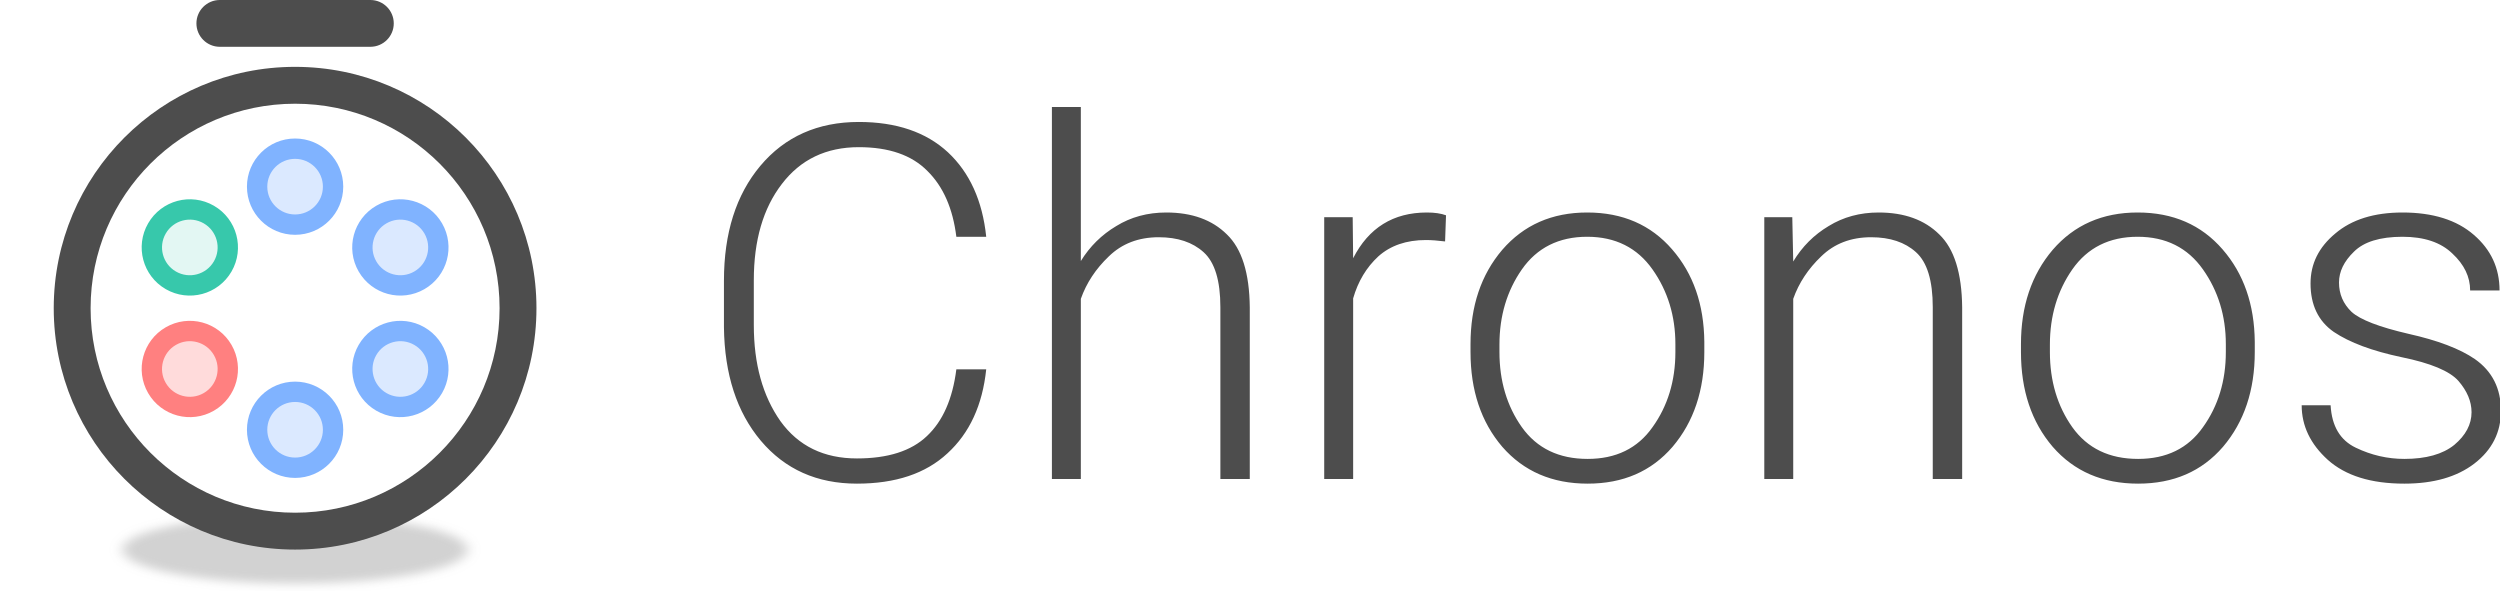
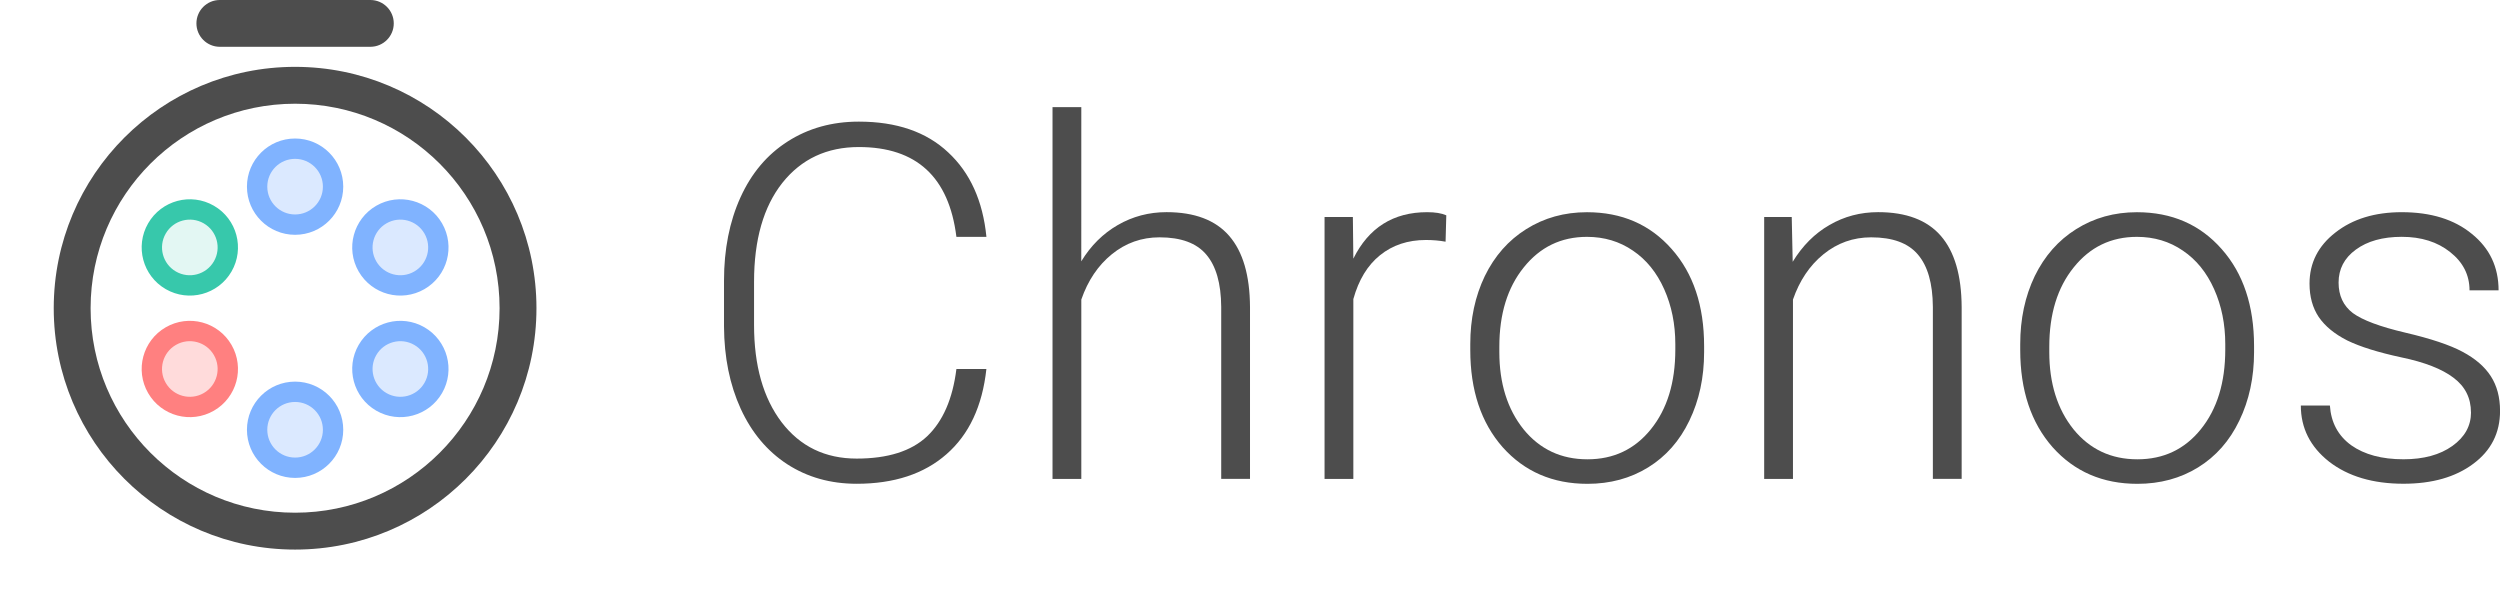
<svg xmlns="http://www.w3.org/2000/svg" width="316.359" height="74.771" viewBox="0 0 83.703 19.783" version="1.1" id="svg8">
-   <defs id="defs2">
-     <filter style="color-interpolation-filters:sRGB" id="filter5128" x="-0.043" width="1.085" y="-0.171" height="1.342">
-       <feGaussianBlur stdDeviation="1.282" id="feGaussianBlur5130" />
-     </filter>
-   </defs>
+   <defs id="defs2" />
  <g id="layer1" transform="translate(345.9846,-232.8579)">
    <rect style="opacity:1;vector-effect:none;fill:#ffffff;fill-opacity:1;stroke:#333333;stroke-width:0.423;stroke-linecap:round;stroke-linejoin:round;stroke-miterlimit:4;stroke-dasharray:none;stroke-dashoffset:0;stroke-opacity:1" id="rect4669" width="90.066" height="24.325" x="-349.166" y="230.587" />
-     <ellipse style="opacity:0.257;vector-effect:none;fill:#4d4d4d;fill-opacity:1;stroke:none;stroke-width:2.646;stroke-linecap:round;stroke-linejoin:round;stroke-miterlimit:4;stroke-dasharray:none;stroke-dashoffset:0;stroke-opacity:1;filter:url(#filter5128)" id="ellipse4471" cx="16.445" cy="142.618" rx="35.983" ry="8.996" transform="matrix(0.1604415,0,0,0.1260222,-338.7429,233.2854)" />
    <g id="g4573" transform="matrix(0.12872,0,0,0.12872,-290.4707,210.2805)">
      <circle r="62.781" cy="255.568" cx="-354.52" id="circle4635" style="opacity:1;vector-effect:none;fill:#4d4d4d;fill-opacity:1;stroke:none;stroke-width:8.72;stroke-linecap:round;stroke-linejoin:round;stroke-miterlimit:4;stroke-dasharray:none;stroke-dashoffset:0;stroke-opacity:1" />
      <circle style="opacity:1;vector-effect:none;fill:#ffffff;fill-opacity:1;stroke:none;stroke-width:7.387;stroke-linecap:round;stroke-linejoin:round;stroke-miterlimit:4;stroke-dasharray:none;stroke-dashoffset:0;stroke-opacity:1" id="circle4637" cx="-354.52" cy="255.568" r="53.19" />
      <circle r="9.879" cy="223.95" cx="-354.52" id="circle4639" style="opacity:1;vector-effect:none;fill:#dbe9ff;fill-opacity:1;stroke:#80b3ff;stroke-width:5.292;stroke-linecap:round;stroke-linejoin:round;stroke-miterlimit:4;stroke-dasharray:none;stroke-dashoffset:0;stroke-opacity:1" />
      <circle style="opacity:1;vector-effect:none;fill:#dbe9ff;fill-opacity:1;stroke:#80b3ff;stroke-width:5.292;stroke-linecap:round;stroke-linejoin:round;stroke-miterlimit:4;stroke-dasharray:none;stroke-dashoffset:0;stroke-opacity:1" id="circle4641" cx="-354.52" cy="287.186" r="9.879" />
      <circle r="9.879" cy="403.189" cx="44.068" id="circle4643" style="opacity:1;vector-effect:none;fill:#dbe9ff;fill-opacity:1;stroke:#80b3ff;stroke-width:5.292;stroke-linecap:round;stroke-linejoin:round;stroke-miterlimit:4;stroke-dasharray:none;stroke-dashoffset:0;stroke-opacity:1" transform="rotate(60)" />
      <circle style="opacity:1;vector-effect:none;fill:#ffdbdb;fill-opacity:1;stroke:#ff8080;stroke-width:5.292;stroke-linecap:round;stroke-linejoin:round;stroke-miterlimit:4;stroke-dasharray:none;stroke-dashoffset:0;stroke-opacity:1" id="circle4645" cx="44.068" cy="466.425" r="9.879" transform="rotate(60)" />
      <circle style="opacity:1;vector-effect:none;fill:#dbe9ff;fill-opacity:1;stroke:#80b3ff;stroke-width:5.292;stroke-linecap:round;stroke-linejoin:round;stroke-miterlimit:4;stroke-dasharray:none;stroke-dashoffset:0;stroke-opacity:1" id="circle4647" cx="398.588" cy="147.621" r="9.879" transform="rotate(120)" />
      <circle r="9.879" cy="210.857" cx="398.588" id="circle4649" style="opacity:1;vector-effect:none;fill:#e3f7f3;fill-opacity:1;stroke:#37c8ab;stroke-width:5.292;stroke-linecap:round;stroke-linejoin:round;stroke-miterlimit:4;stroke-dasharray:none;stroke-dashoffset:0;stroke-opacity:1" transform="rotate(120)" />
      <rect style="opacity:1;vector-effect:none;fill:#4d4d4d;fill-opacity:1;stroke:none;stroke-width:5.292;stroke-linecap:round;stroke-linejoin:round;stroke-miterlimit:4;stroke-dasharray:none;stroke-dashoffset:0;stroke-opacity:1" id="rect4838" width="51.329" height="12.171" x="-380.184" y="175.399" ry="6.085" />
    </g>
-     <text xml:space="preserve" style="font-style:normal;font-variant:normal;font-weight:normal;font-stretch:normal;font-size:16.598px;line-height:1.25;font-family:Roboto;-inkscape-font-specification:'Roboto, Normal';font-variant-ligatures:normal;font-variant-caps:normal;font-variant-numeric:normal;font-feature-settings:normal;text-align:start;letter-spacing:0px;word-spacing:0px;writing-mode:lr-tb;text-anchor:start;fill:#4d4d4d;fill-opacity:1;stroke:none;stroke-width:0.778" x="-322.807" y="248.893" id="text4469">
-       <tspan id="tspan4467" x="-322.807" y="248.893" style="font-style:normal;font-variant:normal;font-weight:300;font-stretch:normal;font-family:Roboto;-inkscape-font-specification:'Roboto Light';fill:#4d4d4d;fill-opacity:1;stroke-width:0.778">Chronos</tspan>
-     </text>
+     <path id="path831" style="font-style:normal;font-variant:normal;font-weight:300;font-stretch:normal;font-size:16.598px;line-height:1.25;font-family:Roboto;-inkscape-font-specification:'Roboto Light';font-variant-ligatures:normal;font-variant-caps:normal;font-variant-numeric:normal;font-feature-settings:normal;text-align:start;letter-spacing:0px;word-spacing:0px;writing-mode:lr-tb;text-anchor:start;fill:#4d4d4d;fill-opacity:1;stroke:none;stroke-width:0.778" d="m -312.959,245.213 q -0.203,1.864 -1.337,2.853 -1.127,0.989 -3.007,0.989 -1.313,0 -2.326,-0.656 -1.005,-0.656 -1.556,-1.856 -0.551,-1.208 -0.559,-2.756 v -1.532 q 0,-1.572 0.551,-2.788 0.551,-1.216 1.58,-1.872 1.037,-0.665 2.383,-0.665 1.896,0 2.991,1.029 1.102,1.021 1.281,2.829 h -1.005 q -0.373,-3.007 -3.266,-3.007 -1.605,0 -2.561,1.199 -0.948,1.199 -0.948,3.315 v 1.443 q 0,2.042 0.924,3.258 0.932,1.216 2.512,1.216 1.564,0 2.358,-0.746 0.794,-0.754 0.981,-2.253 z" />
+     <path id="path833" style="font-style:normal;font-variant:normal;font-weight:300;font-stretch:normal;font-size:16.598px;line-height:1.25;font-family:Roboto;-inkscape-font-specification:'Roboto Light';font-variant-ligatures:normal;font-variant-caps:normal;font-variant-numeric:normal;font-feature-settings:normal;text-align:start;letter-spacing:0px;word-spacing:0px;writing-mode:lr-tb;text-anchor:start;fill:#4d4d4d;fill-opacity:1;stroke:none;stroke-width:0.778" d="m -309.782,241.607 q 0.478,-0.786 1.224,-1.216 0.746,-0.43 1.629,-0.43 1.41,0 2.099,0.794 0.689,0.794 0.697,2.383 v 5.754 h -0.964 v -5.762 q -0.008,-1.175 -0.502,-1.751 -0.486,-0.575 -1.564,-0.575 -0.9,0 -1.597,0.567 -0.689,0.559 -1.021,1.516 v 6.006 h -0.964 v -12.449 h 0.964 z" />
+     <path id="path835" style="font-style:normal;font-variant:normal;font-weight:300;font-stretch:normal;font-size:16.598px;line-height:1.25;font-family:Roboto;-inkscape-font-specification:'Roboto Light';font-variant-ligatures:normal;font-variant-caps:normal;font-variant-numeric:normal;font-feature-settings:normal;text-align:start;letter-spacing:0px;word-spacing:0px;writing-mode:lr-tb;text-anchor:start;fill:#4d4d4d;fill-opacity:1;stroke:none;stroke-width:0.778" d="m -297.585,240.95 q -0.308,-0.057 -0.656,-0.057 -0.908,0 -1.54,0.511 -0.624,0.502 -0.892,1.467 v 6.022 h -0.964 v -8.769 h 0.948 l 0.016,1.394 q 0.77,-1.556 2.472,-1.556 0.405,0 0.64,0.105 z" />
+     <path id="path837" style="font-style:normal;font-variant:normal;font-weight:300;font-stretch:normal;font-size:16.598px;line-height:1.25;font-family:Roboto;-inkscape-font-specification:'Roboto Light';font-variant-ligatures:normal;font-variant-caps:normal;font-variant-numeric:normal;font-feature-settings:normal;text-align:start;letter-spacing:0px;word-spacing:0px;writing-mode:lr-tb;text-anchor:start;fill:#4d4d4d;fill-opacity:1;stroke:none;stroke-width:0.778" d="m -296.758,244.379 q 0,-1.264 0.486,-2.277 0.494,-1.013 1.386,-1.572 0.9,-0.567 2.034,-0.567 1.751,0 2.837,1.232 1.086,1.224 1.086,3.25 v 0.203 q 0,1.272 -0.494,2.294 -0.486,1.013 -1.378,1.564 -0.892,0.551 -2.034,0.551 -1.742,0 -2.837,-1.224 -1.086,-1.232 -1.086,-3.258 z m 0.973,0.267 q 0,1.572 0.81,2.585 0.819,1.005 2.14,1.005 1.313,0 2.123,-1.005 0.819,-1.013 0.819,-2.666 v -0.186 q 0,-1.005 -0.373,-1.84 -0.373,-0.835 -1.045,-1.289 -0.673,-0.462 -1.54,-0.462 -1.297,0 -2.115,1.021 -0.819,1.013 -0.819,2.658 z" />
+     <path id="path839" style="font-style:normal;font-variant:normal;font-weight:300;font-stretch:normal;font-size:16.598px;line-height:1.25;font-family:Roboto;-inkscape-font-specification:'Roboto Light';font-variant-ligatures:normal;font-variant-caps:normal;font-variant-numeric:normal;font-feature-settings:normal;text-align:start;letter-spacing:0px;word-spacing:0px;writing-mode:lr-tb;text-anchor:start;fill:#4d4d4d;fill-opacity:1;stroke:none;stroke-width:0.778" d="m -285.995,240.124 0.032,1.499 q 0.494,-0.81 1.232,-1.232 0.738,-0.43 1.629,-0.43 1.41,0 2.099,0.794 0.689,0.794 0.697,2.383 v 5.754 h -0.964 v -5.762 q -0.008,-1.175 -0.502,-1.751 -0.486,-0.575 -1.564,-0.575 -0.9,0 -1.597,0.567 -0.689,0.559 -1.021,1.516 v 6.006 h -0.964 v -8.769 z" />
+     <path id="path841" style="font-style:normal;font-variant:normal;font-weight:300;font-stretch:normal;font-size:16.598px;line-height:1.25;font-family:Roboto;-inkscape-font-specification:'Roboto Light';font-variant-ligatures:normal;font-variant-caps:normal;font-variant-numeric:normal;font-feature-settings:normal;text-align:start;letter-spacing:0px;word-spacing:0px;writing-mode:lr-tb;text-anchor:start;fill:#4d4d4d;fill-opacity:1;stroke:none;stroke-width:0.778" d="m -278.345,244.379 q 0,-1.264 0.486,-2.277 0.494,-1.013 1.386,-1.572 0.9,-0.567 2.034,-0.567 1.751,0 2.837,1.232 1.086,1.224 1.086,3.25 v 0.203 q 0,1.272 -0.494,2.294 -0.486,1.013 -1.378,1.564 -0.892,0.551 -2.034,0.551 -1.742,0 -2.837,-1.224 -1.086,-1.232 -1.086,-3.258 z m 0.973,0.267 q 0,1.572 0.81,2.585 0.819,1.005 2.14,1.005 1.313,0 2.123,-1.005 0.819,-1.013 0.819,-2.666 v -0.186 q 0,-1.005 -0.373,-1.84 -0.373,-0.835 -1.045,-1.289 -0.673,-0.462 -1.54,-0.462 -1.297,0 -2.115,1.021 -0.819,1.013 -0.819,2.658 z" />
+     <path id="path843" style="font-style:normal;font-variant:normal;font-weight:300;font-stretch:normal;font-size:16.598px;line-height:1.25;font-family:Roboto;-inkscape-font-specification:'Roboto Light';font-variant-ligatures:normal;font-variant-caps:normal;font-variant-numeric:normal;font-feature-settings:normal;text-align:start;letter-spacing:0px;word-spacing:0px;writing-mode:lr-tb;text-anchor:start;fill:#4d4d4d;fill-opacity:1;stroke:none;stroke-width:0.778" d="m -263.254,246.664 q 0,-0.721 -0.584,-1.159 -0.575,-0.438 -1.742,-0.681 -1.167,-0.251 -1.815,-0.567 -0.64,-0.324 -0.956,-0.786 -0.308,-0.462 -0.308,-1.118 0,-1.037 0.867,-1.71 0.867,-0.681 2.221,-0.681 1.467,0 2.35,0.729 0.892,0.721 0.892,1.888 h -0.973 q 0,-0.77 -0.648,-1.281 -0.64,-0.511 -1.621,-0.511 -0.956,0 -1.54,0.43 -0.575,0.421 -0.575,1.102 0,0.656 0.478,1.021 0.486,0.357 1.759,0.656 1.281,0.3 1.913,0.64 0.64,0.34 0.948,0.819 0.308,0.478 0.308,1.159 0,1.11 -0.9,1.775 -0.892,0.665 -2.334,0.665 -1.532,0 -2.488,-0.738 -0.948,-0.746 -0.948,-1.88 h 0.973 q 0.057,0.851 0.713,1.329 0.665,0.47 1.751,0.47 1.013,0 1.637,-0.446 0.624,-0.446 0.624,-1.127 z" />
  </g>
</svg>
